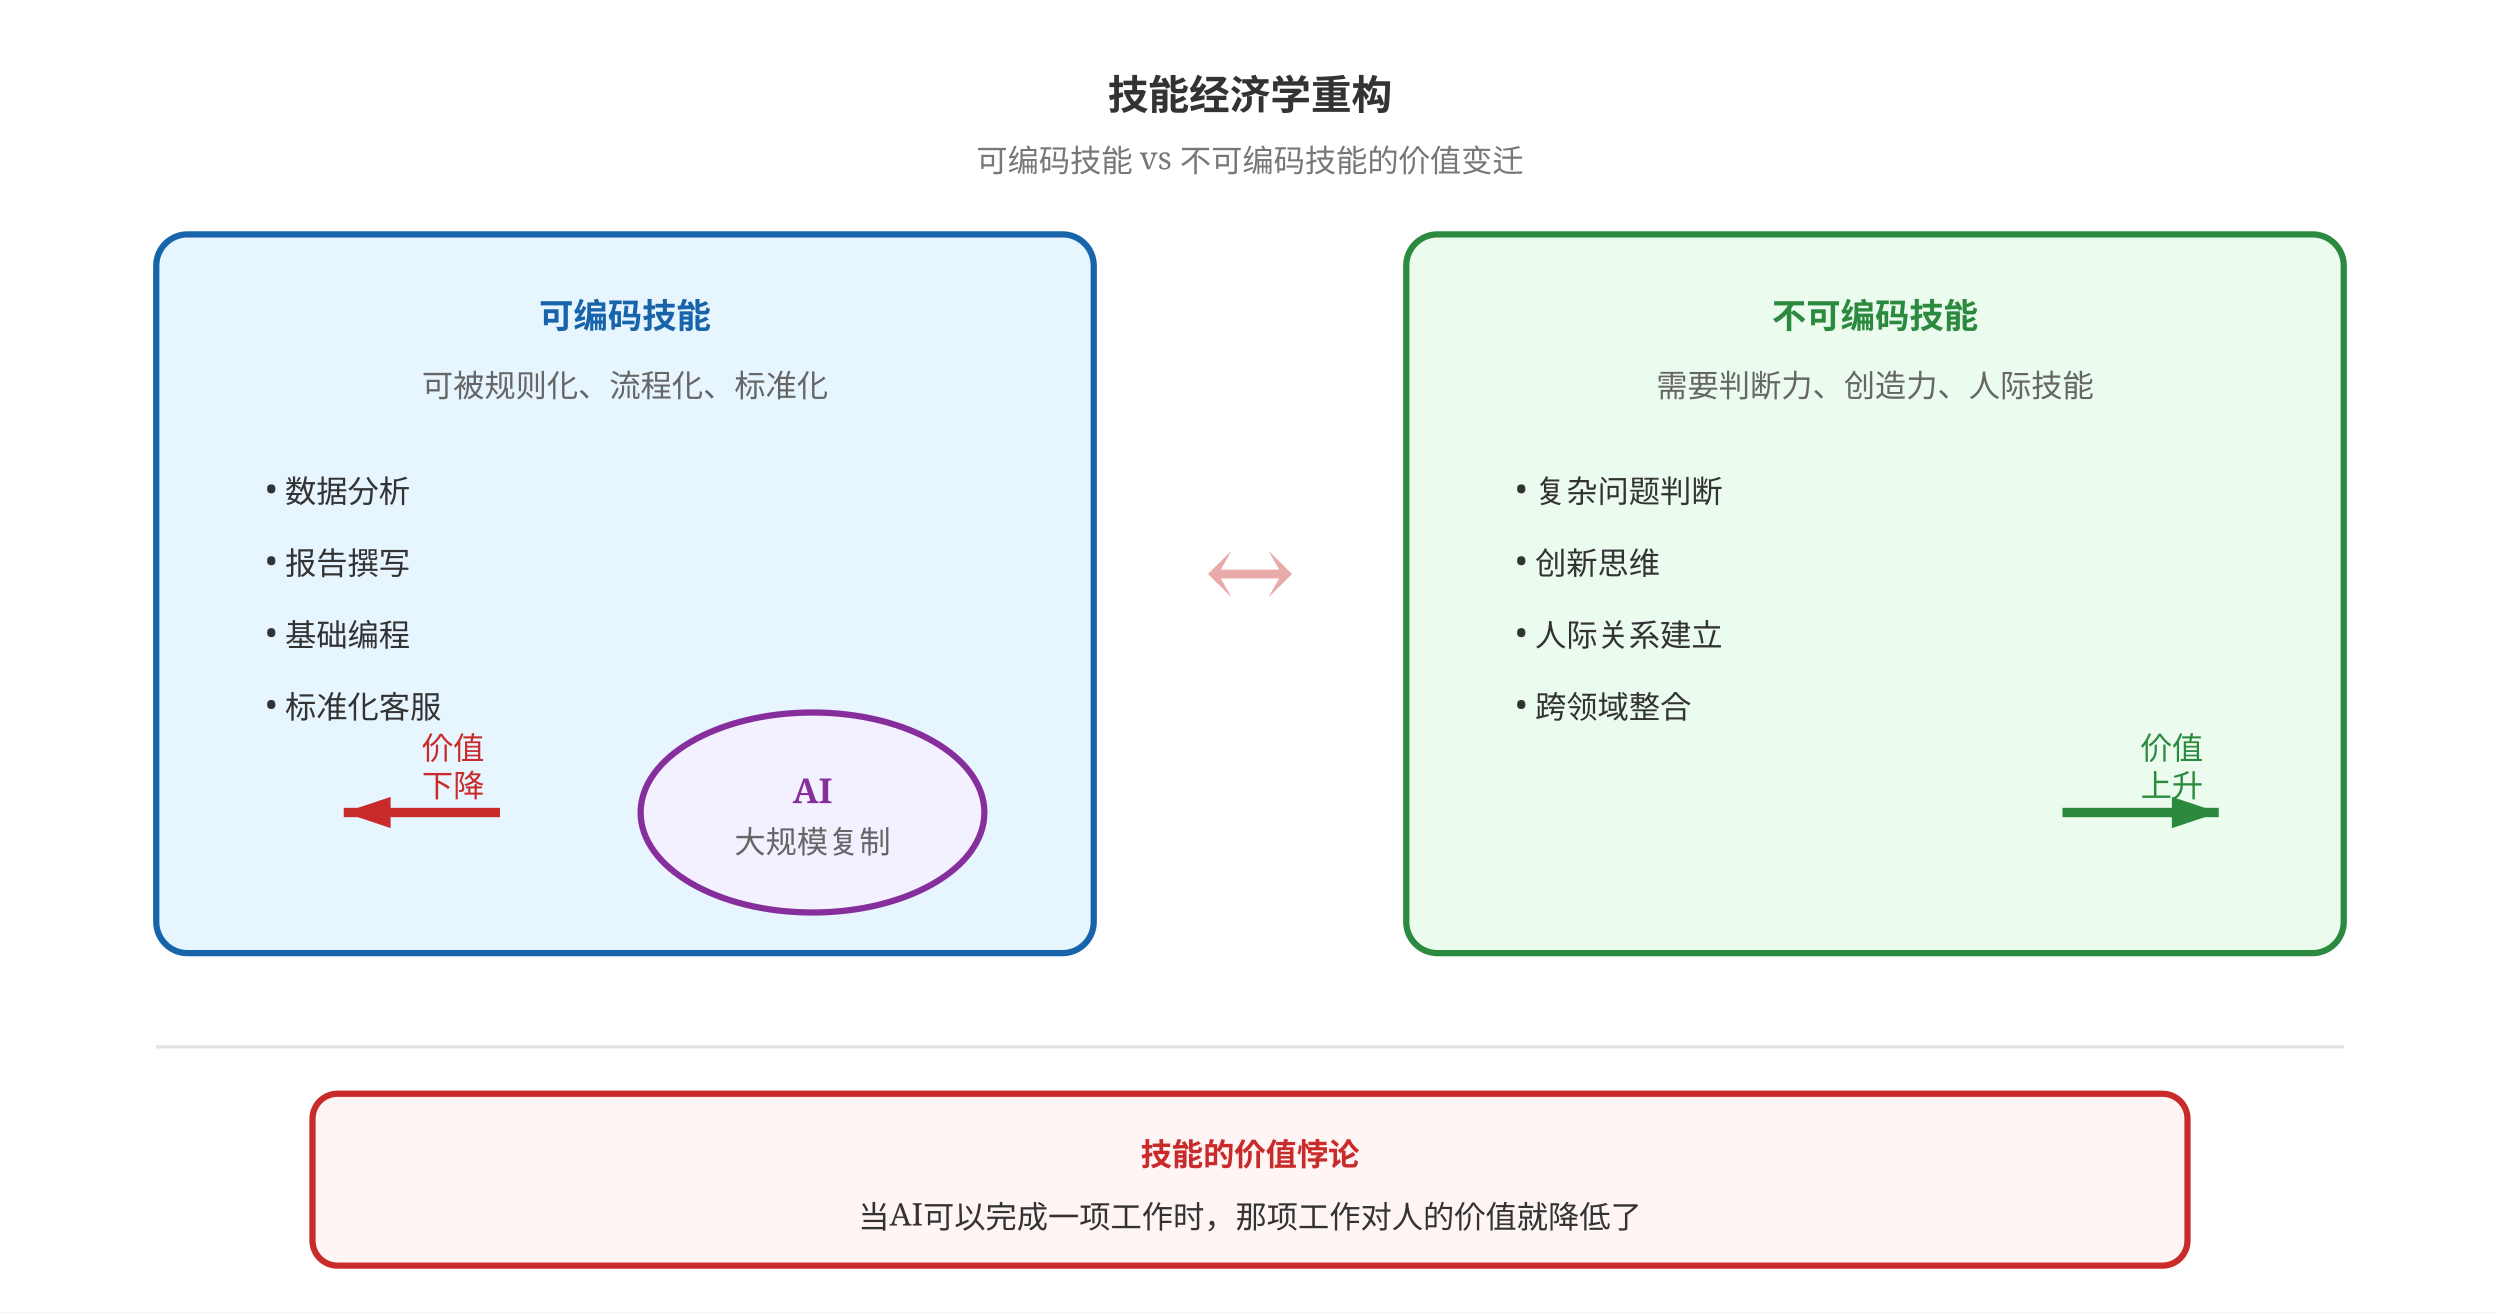
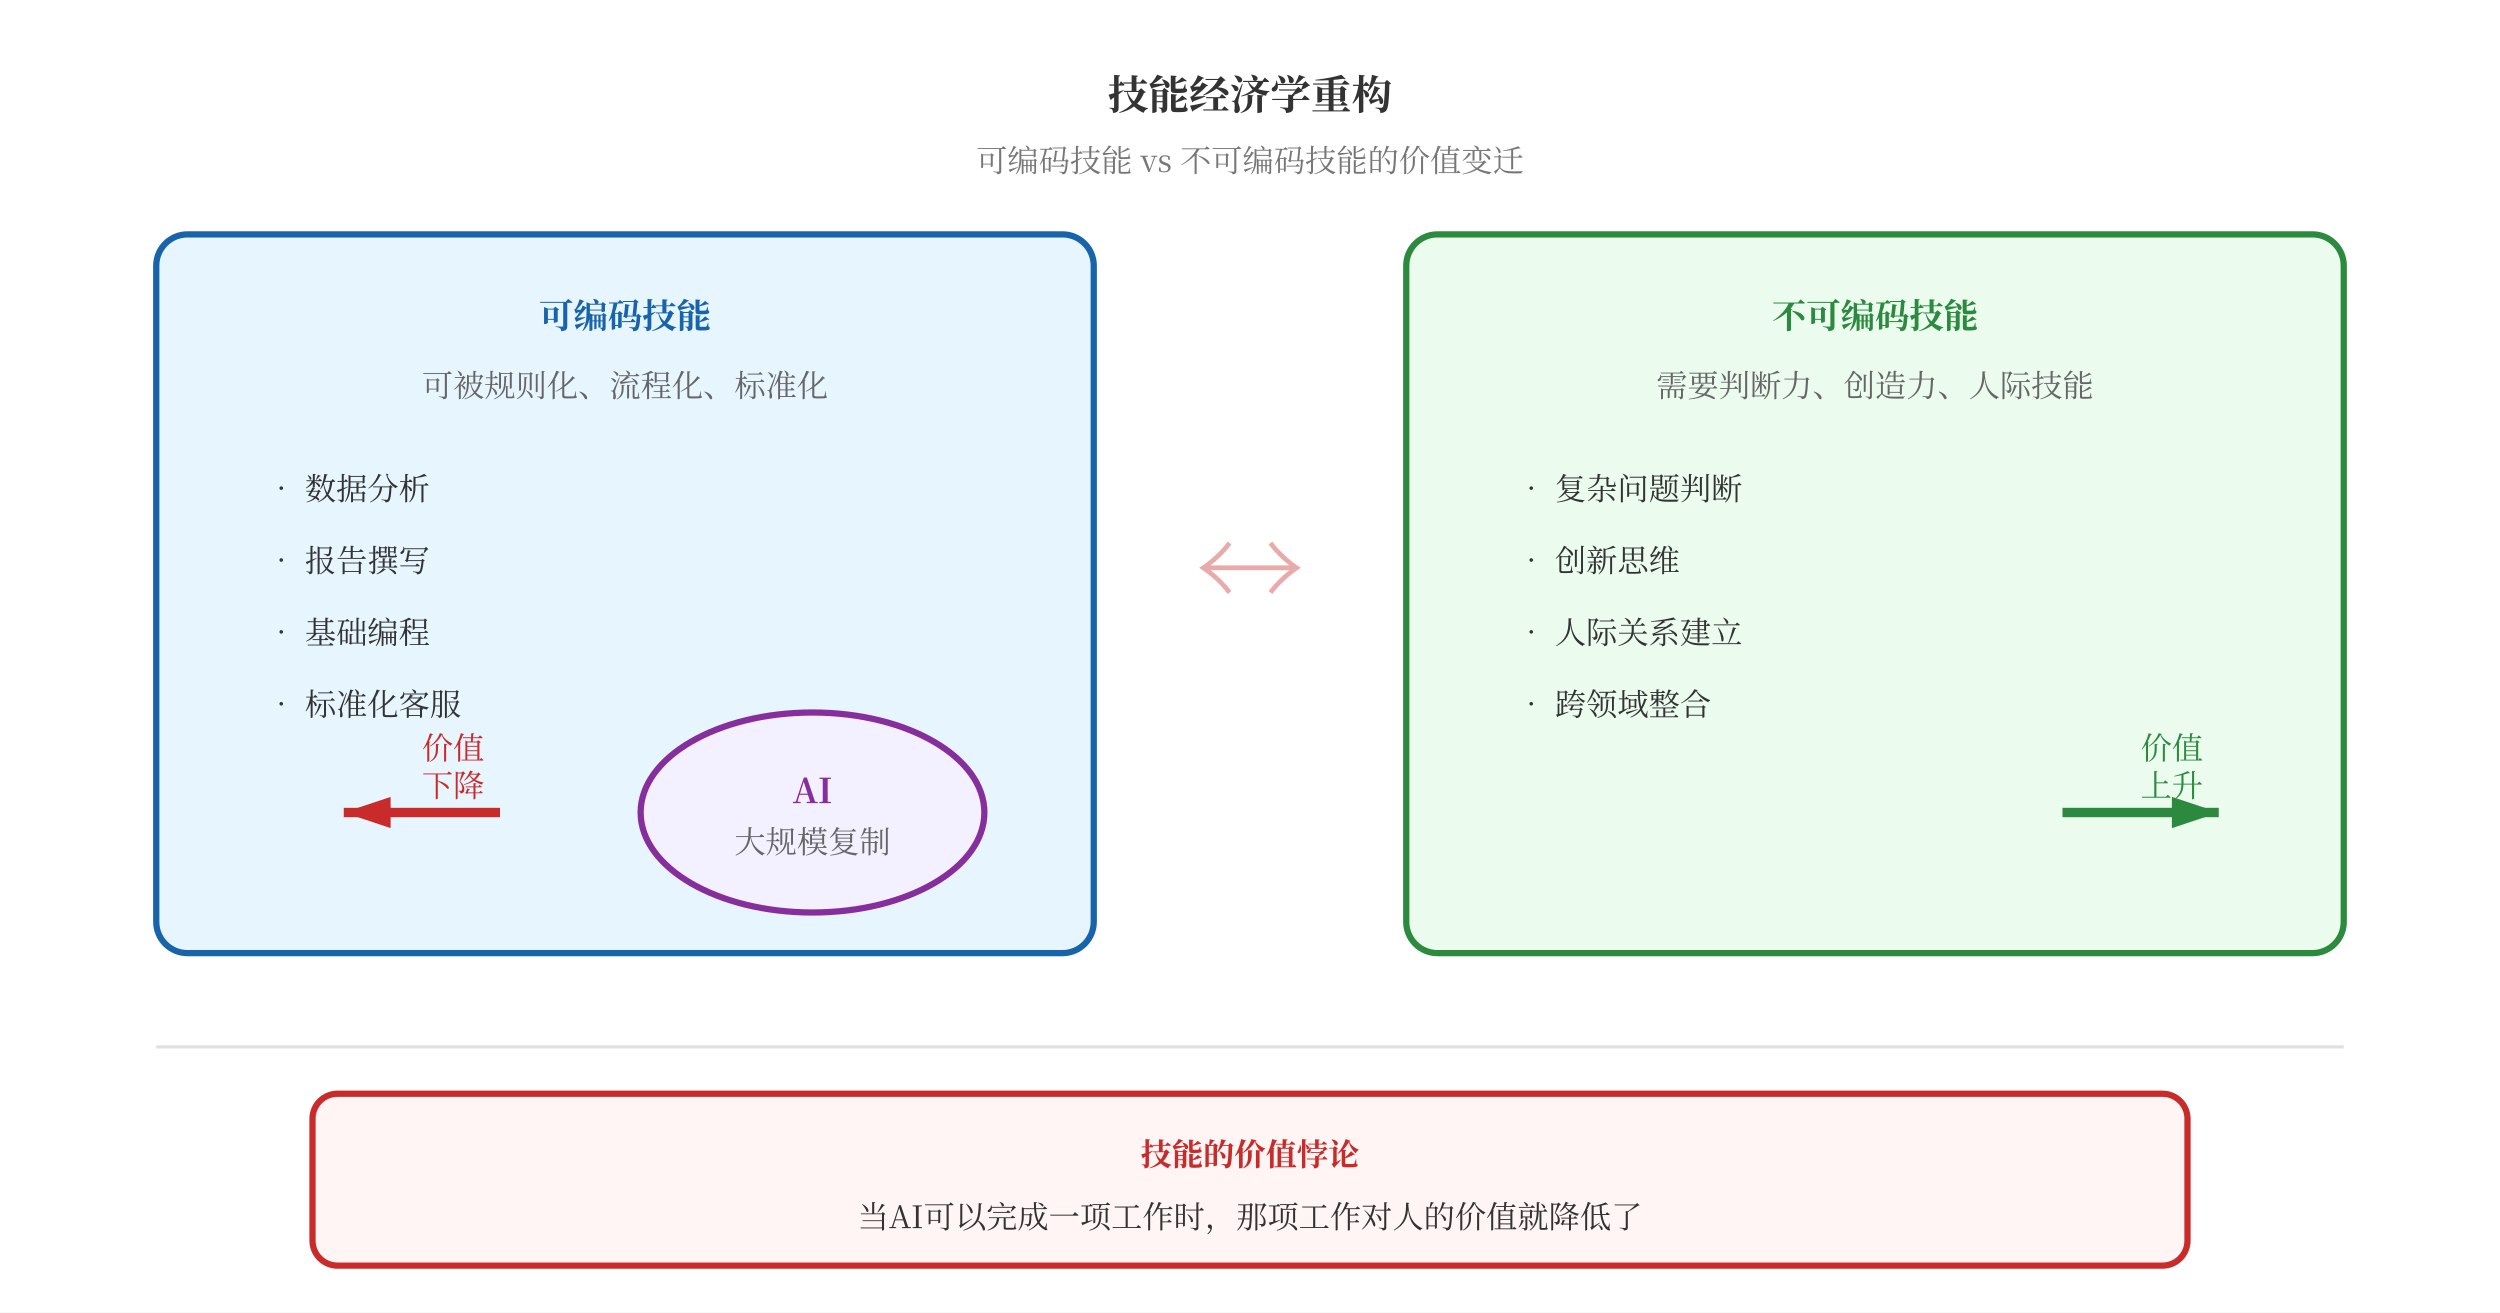
- <svg xmlns="http://www.w3.org/2000/svg" viewBox="0 0 800 420" style="font-family: 'Songti SC', serif; background: #fefefe;">
+ <svg xmlns="http://www.w3.org/2000/svg" viewBox="0 0 800 420" style="font-family: 'Noto Serif CJK SC', serif; background: #fefefe;">
  <rect width="800" height="420" fill="white" />
  <text x="400" y="35" text-anchor="middle" font-size="13" font-weight="bold" fill="#333">技能经济学重构</text>
  <text x="400" y="55" text-anchor="middle" font-size="10" fill="#777">可编码技能 vs 不可编码技能的价值变迁</text>
  <rect x="50" y="75" width="300" height="230" rx="10" fill="#e7f5ff" stroke="#1864ab" stroke-width="2" />
  <text x="200" y="105" text-anchor="middle" font-size="11" font-weight="bold" fill="#1864ab">可编码技能</text>
  <text x="200" y="127" text-anchor="middle" font-size="10" fill="#666">可被规则化、流程化、标准化</text>
  <text x="85" y="160" font-size="10" fill="#333">• 数据分析</text>
  <text x="85" y="183" font-size="10" fill="#333">• 报告撰写</text>
  <text x="85" y="206" font-size="10" fill="#333">• 基础编程</text>
  <text x="85" y="229" font-size="10" fill="#333">• 标准化客服</text>
  <ellipse cx="260" cy="260" rx="55" ry="32" fill="#f3f0ff" stroke="#862e9c" stroke-width="2" />
  <text x="260" y="257" text-anchor="middle" font-size="11" font-weight="bold" fill="#862e9c">AI</text>
  <text x="260" y="273" text-anchor="middle" font-size="10" fill="#666">大规模复制</text>
  <path d="M160 260 L110 260" fill="none" stroke="#c92a2a" stroke-width="3" />
  <polygon points="110,260 125,255 125,265" fill="#c92a2a" />
  <text x="135" y="243" font-size="10" fill="#c92a2a">价值</text>
  <text x="135" y="255" font-size="10" fill="#c92a2a">下降</text>
  <rect x="450" y="75" width="300" height="230" rx="10" fill="#ebfbee" stroke="#2b8a3e" stroke-width="2" />
  <text x="600" y="105" text-anchor="middle" font-size="11" font-weight="bold" fill="#2b8a3e">不可编码技能</text>
  <text x="600" y="127" text-anchor="middle" font-size="10" fill="#666">需要判断力、创造力、人际技能</text>
  <text x="485" y="160" font-size="10" fill="#333">• 复杂问题判断</text>
  <text x="485" y="183" font-size="10" fill="#333">• 创新思维</text>
  <text x="485" y="206" font-size="10" fill="#333">• 人际关系建立</text>
  <text x="485" y="229" font-size="10" fill="#333">• 跨领域整合</text>
  <path d="M660 260 L710 260" fill="none" stroke="#2b8a3e" stroke-width="3" />
  <polygon points="710,260 695,255 695,265" fill="#2b8a3e" />
  <text x="685" y="243" font-size="10" fill="#2b8a3e">价值</text>
  <text x="685" y="255" font-size="10" fill="#2b8a3e">上升</text>
  <text x="400" y="195" text-anchor="middle" font-size="35" fill="#c92a2a" opacity="0.4">↔</text>
  <line x1="50" y1="335" x2="750" y2="335" stroke="#e0e0e0" stroke-width="1" />
  <rect x="100" y="350" width="600" height="55" rx="8" fill="#fff5f5" stroke="#c92a2a" stroke-width="2" />
  <text x="400" y="373" text-anchor="middle" font-size="10" font-weight="bold" fill="#c92a2a">技能的价值悖论</text>
  <text x="400" y="393" text-anchor="middle" font-size="10" fill="#333">当AI可以完成一项工作时，那项工作对人的价值就降低了</text>
</svg>
